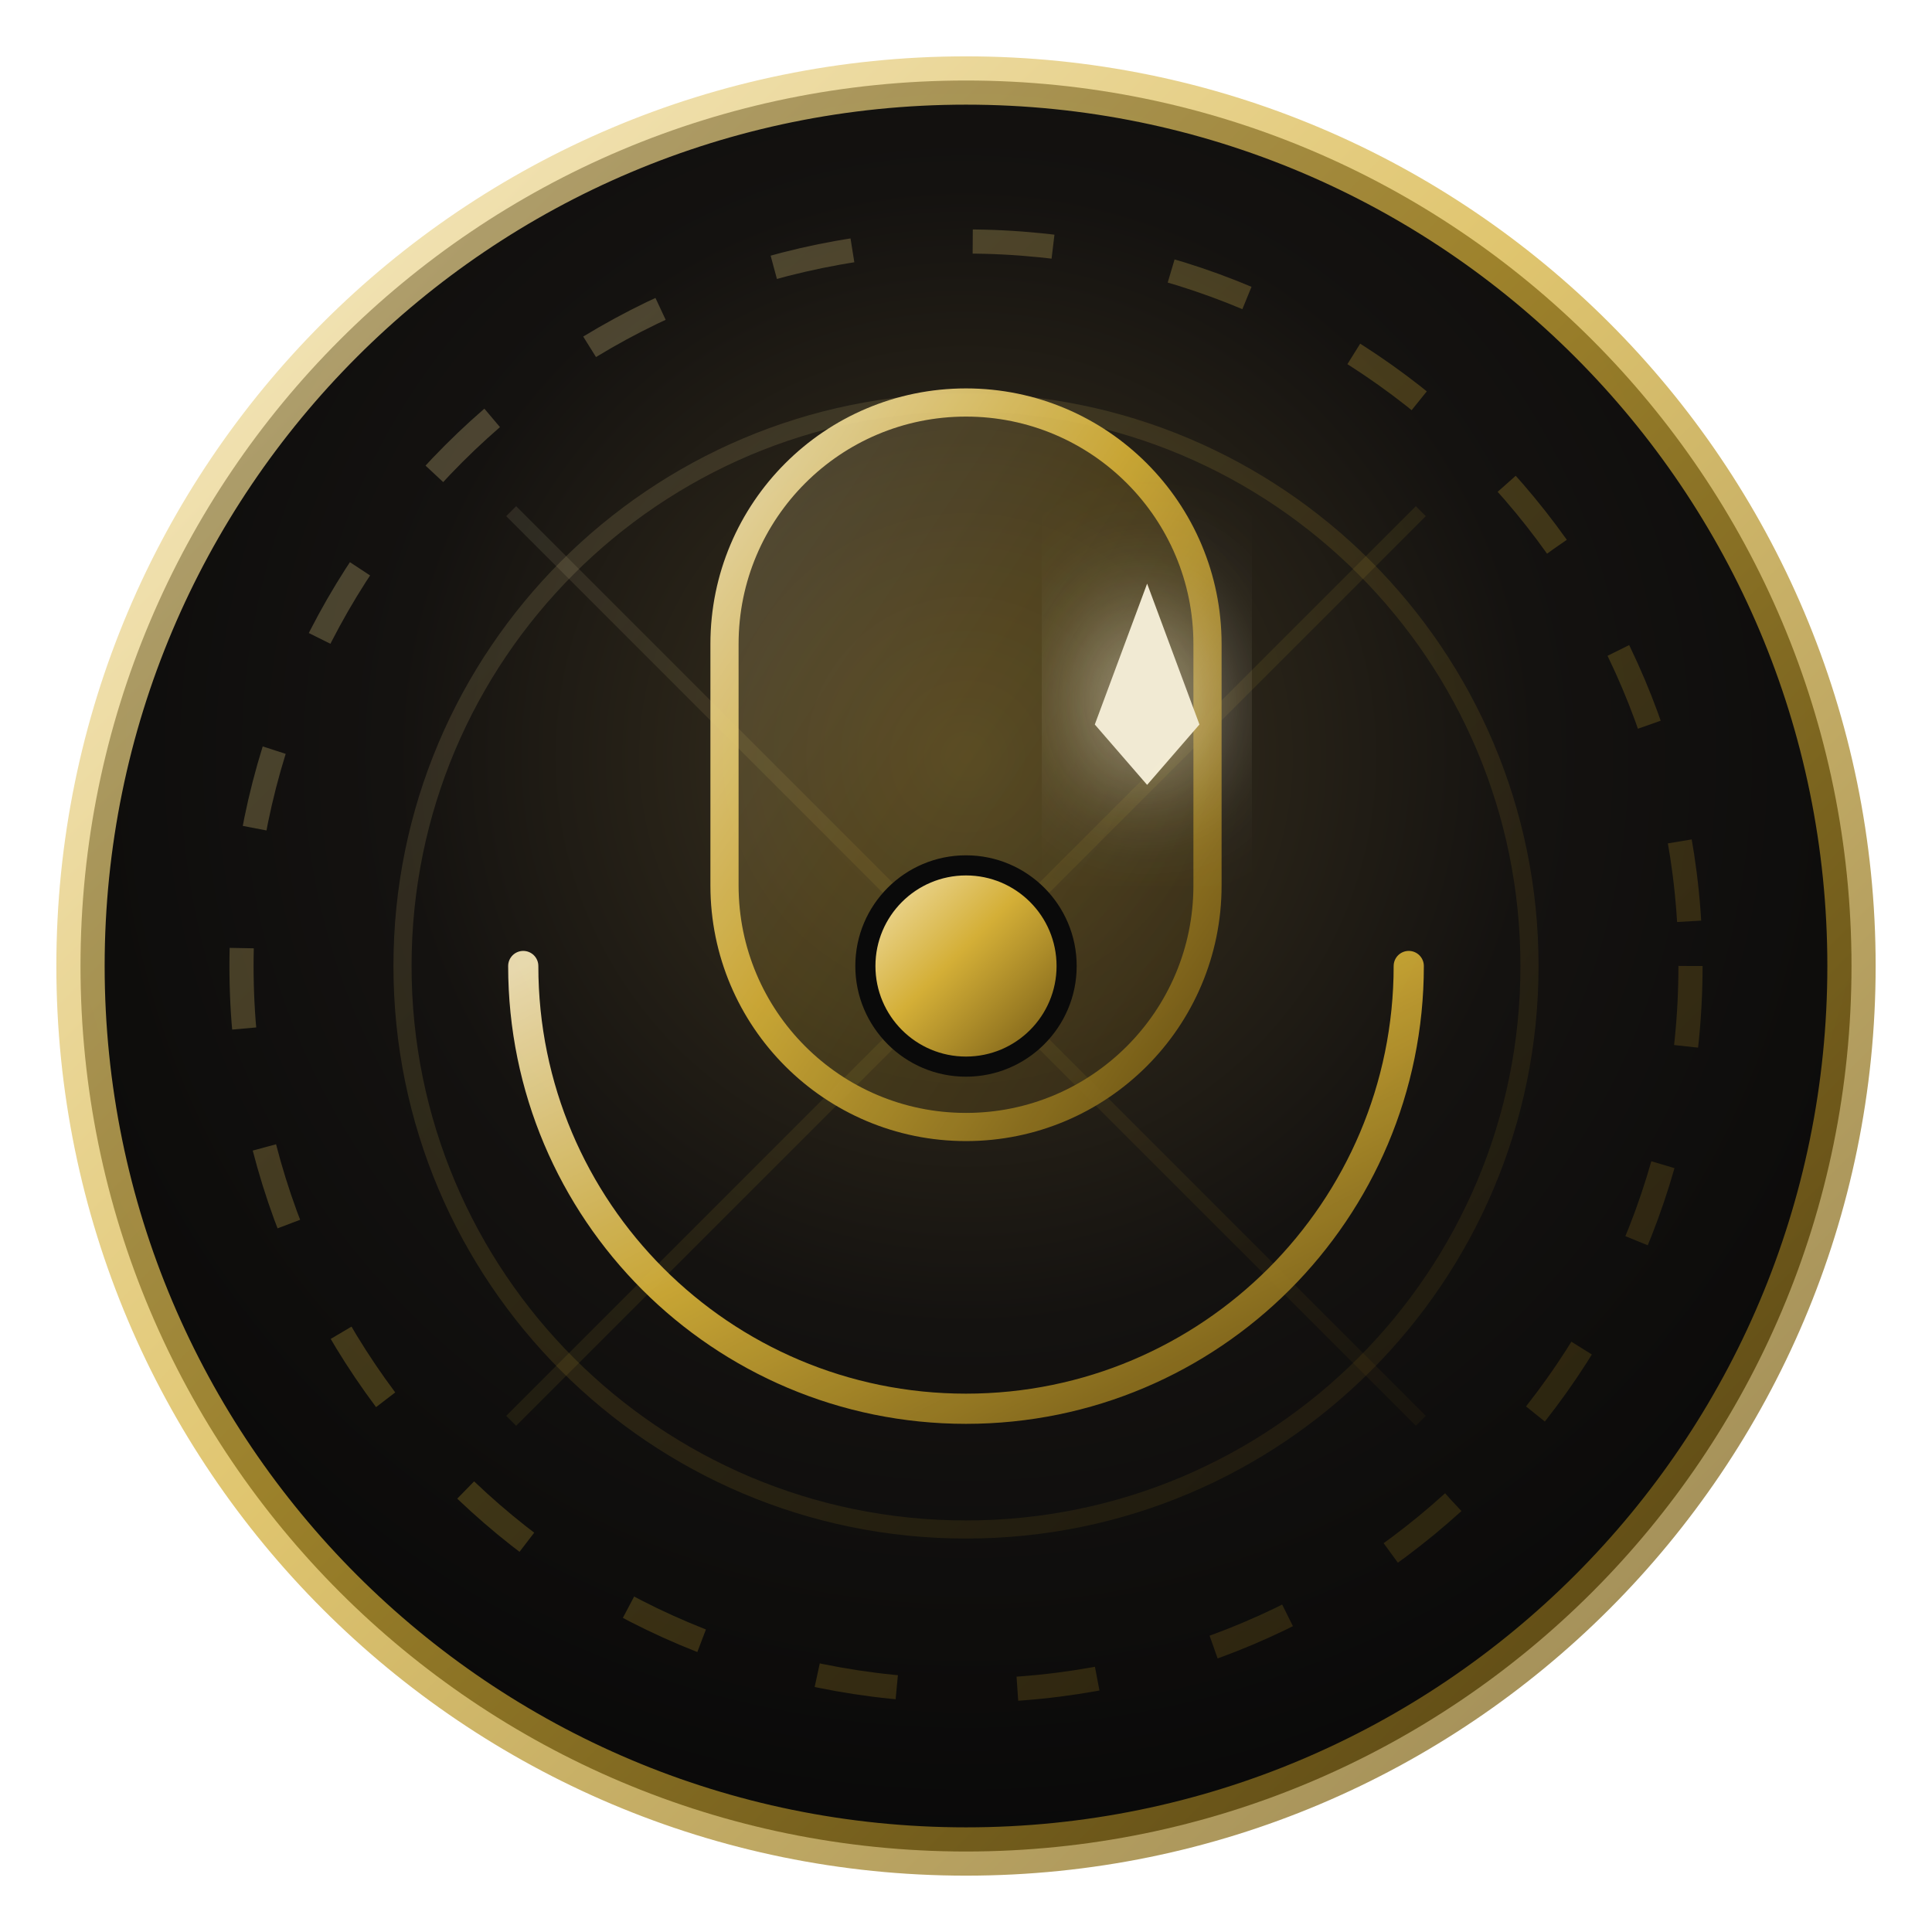
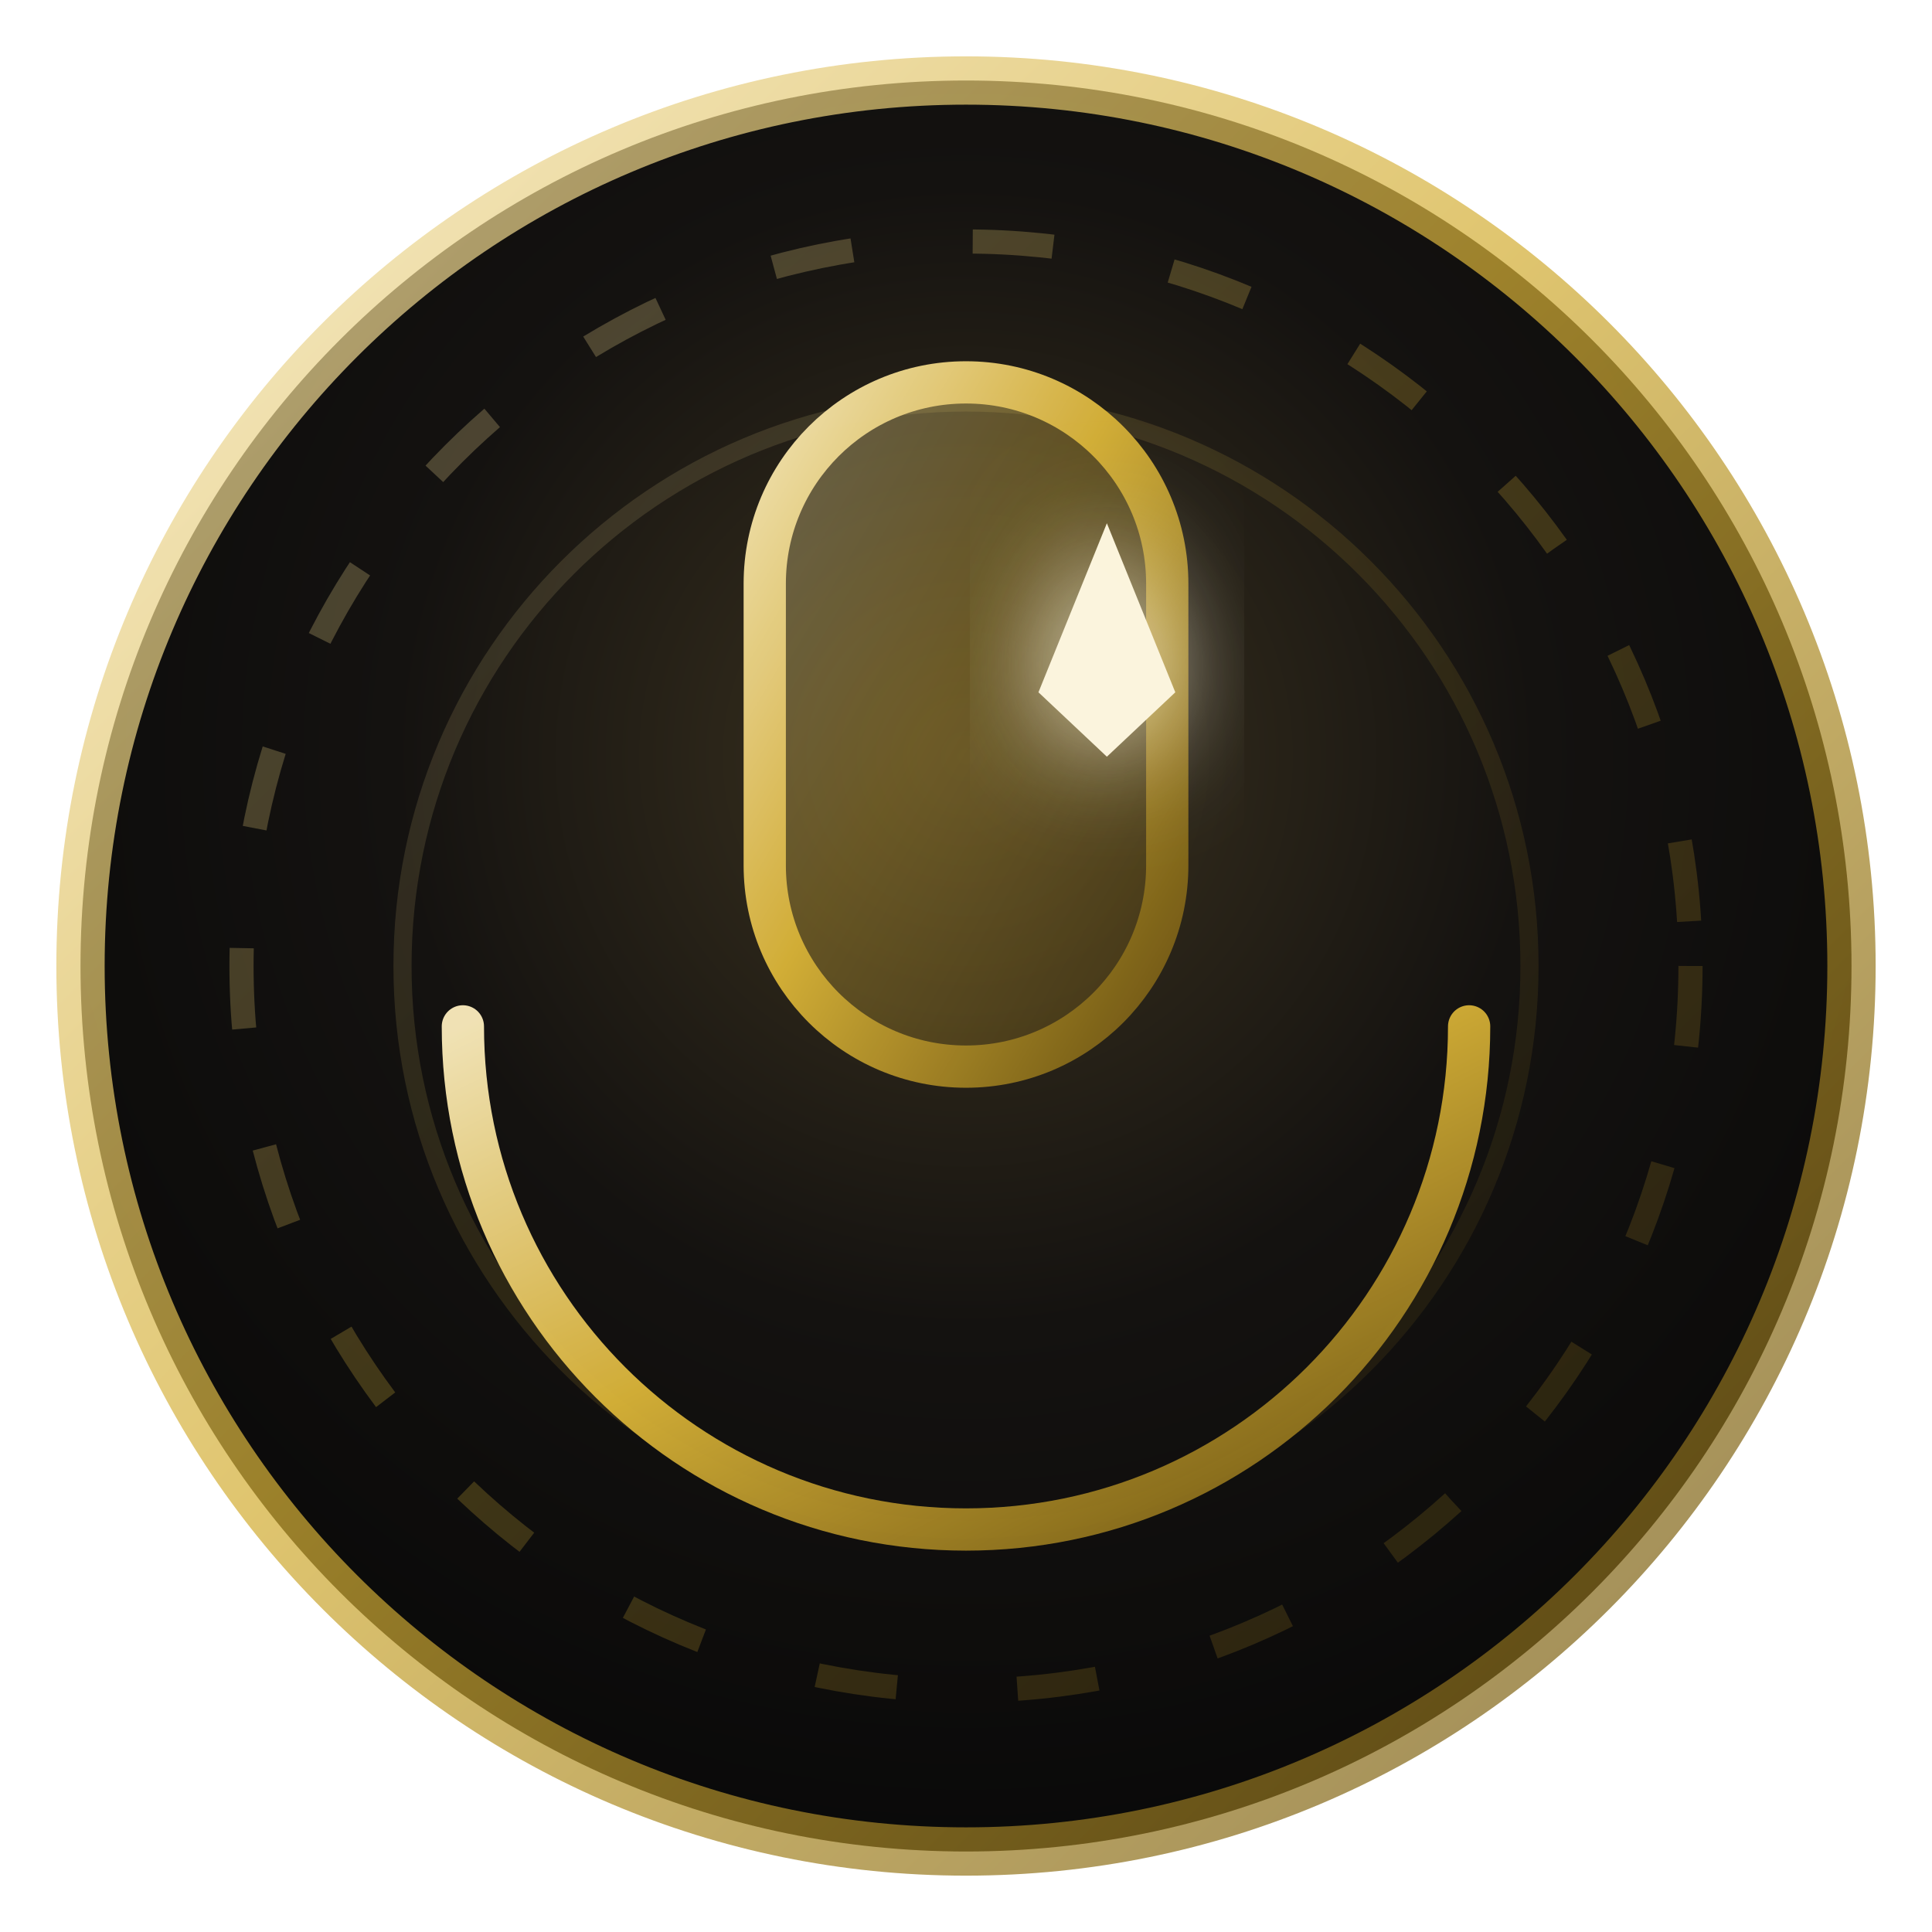
<svg xmlns="http://www.w3.org/2000/svg" viewBox="0 0 48 48" fill="none" aria-hidden="true">
  <defs>
-     <radialGradient id="dchwhinspelningv1" cx="50%" cy="38%" r="68%">
+     <radialGradient id="dchwhinspelningv2" cx="50%" cy="38%" r="68%">
      <stop offset="0%" stop-color="#3d3420" />
      <stop offset="48%" stop-color="#141210" />
      <stop offset="100%" stop-color="#080808" />
    </radialGradient>
-     <linearGradient id="gchwhinspelningv1" x1="0" y1="0" x2="1" y2="1">
+     <linearGradient id="gchwhinspelningv2" x1="0" y1="0" x2="1" y2="1">
      <stop offset="0%" stop-color="#f5e6b8" />
      <stop offset="45%" stop-color="#d4af37" />
      <stop offset="100%" stop-color="#6b5212" />
    </linearGradient>
-     <linearGradient id="fchwhinspelningv1" x1="24" y1="4" x2="30" y2="20">
+     <linearGradient id="fchwhinspelningv2" x1="24" y1="4" x2="30" y2="20">
      <stop offset="0%" stop-color="#fff8e0" />
      <stop offset="55%" stop-color="#ffb74d" />
      <stop offset="100%" stop-color="#c97808" />
    </linearGradient>
-     <filter id="glchwhinspelningv1" x="-50%" y="-50%" width="200%" height="200%">
+     <filter id="glchwhinspelningv2" x="-50%" y="-50%" width="200%" height="200%">
      <feGaussianBlur stdDeviation="1.4" result="b" />
      <feMerge>
        <feMergeNode in="b" />
        <feMergeNode in="SourceGraphic" />
      </feMerge>
    </filter>
-     <linearGradient id="rimchwhinspelningv1" x1="0" y1="0" x2="1" y2="1">
-       <stop offset="0%" stop-color="#5eead4" />
-       <stop offset="40%" stop-color="#818cf8" />
-       <stop offset="75%" stop-color="#d4af37" />
-       <stop offset="100%" stop-color="#2dd4bf" />
-     </linearGradient>
  </defs>
-   <circle cx="24" cy="24" r="22" fill="url(#dchwhinspelningv1)" stroke="url(#gchwhinspelningv1)" stroke-width="1.2" stroke-opacity="0.72" />
-   <circle cx="24" cy="24" r="18" stroke="url(#gchwhinspelningv1)" stroke-opacity="0.26" stroke-width="0.6" stroke-dasharray="2 3" fill="none" />
-   <circle cx="24" cy="24" r="14" stroke="url(#gchwhinspelningv1)" stroke-opacity="0.14" stroke-width="0.45" fill="none" />
-   <g stroke="url(#gchwhinspelningv1)" stroke-opacity="0.1" stroke-width="0.35">
-     <line x1="24" y1="8" x2="24" y2="40" />
-     <line x1="8" y1="24" x2="40" y2="24" />
-     <line x1="12.7" y1="12.7" x2="35.3" y2="35.3" />
-     <line x1="35.3" y1="12.7" x2="12.7" y2="35.3" />
+   <circle cx="24" cy="24" r="22" fill="url(#dchwhinspelningv2)" stroke="url(#gchwhinspelningv2)" stroke-width="1.2" stroke-opacity="0.72" />
+   <circle cx="24" cy="24" r="18" stroke="url(#gchwhinspelningv2)" stroke-opacity="0.26" stroke-width="0.6" stroke-dasharray="2 3" fill="none" />
+   <circle cx="24" cy="24" r="14" stroke="url(#gchwhinspelningv2)" stroke-opacity="0.14" stroke-width="0.45" fill="none" />
+   <g stroke="url(#gchwhinspelningv2)" stroke-opacity="0.1" stroke-width="0.32">
+     <line x1="24" y1="6.5" x2="24" y2="9.2" transform="rotate(0 24 24)" />
+     <line x1="24" y1="6.5" x2="24" y2="9.2" transform="rotate(45 24 24)" />
+     <line x1="24" y1="6.5" x2="24" y2="9.2" transform="rotate(90 24 24)" />
+     <line x1="24" y1="6.5" x2="24" y2="9.2" transform="rotate(135 24 24)" />
+     <line x1="24" y1="6.5" x2="24" y2="9.2" transform="rotate(180 24 24)" />
+     <line x1="24" y1="6.5" x2="24" y2="9.2" transform="rotate(225 24 24)" />
+     <line x1="24" y1="6.5" x2="24" y2="9.2" transform="rotate(270 24 24)" />
+     <line x1="24" y1="6.5" x2="24" y2="9.2" transform="rotate(315 24 24)" />
  </g>
-   <g stroke="url(#gchwhinspelningv1)" stroke-opacity="0.1" stroke-width="0.32">
-     <line x1="24" y1="6.5" x2="24" y2="9.2" transform="rotate(0 24 24)" />
-     <line x1="24" y1="6.5" x2="24" y2="9.2" transform="rotate(22.5 24 24)" />
-     <line x1="24" y1="6.5" x2="24" y2="9.2" transform="rotate(45 24 24)" />
-     <line x1="24" y1="6.5" x2="24" y2="9.2" transform="rotate(67.5 24 24)" />
-     <line x1="24" y1="6.5" x2="24" y2="9.2" transform="rotate(90 24 24)" />
-     <line x1="24" y1="6.5" x2="24" y2="9.2" transform="rotate(112.5 24 24)" />
-     <line x1="24" y1="6.5" x2="24" y2="9.2" transform="rotate(135 24 24)" />
-     <line x1="24" y1="6.5" x2="24" y2="9.2" transform="rotate(157.5 24 24)" />
-     <line x1="24" y1="6.5" x2="24" y2="9.2" transform="rotate(180 24 24)" />
-     <line x1="24" y1="6.5" x2="24" y2="9.2" transform="rotate(202.5 24 24)" />
-     <line x1="24" y1="6.5" x2="24" y2="9.2" transform="rotate(225 24 24)" />
-     <line x1="24" y1="6.5" x2="24" y2="9.2" transform="rotate(247.5 24 24)" />
-     <line x1="24" y1="6.5" x2="24" y2="9.2" transform="rotate(270 24 24)" />
-     <line x1="24" y1="6.5" x2="24" y2="9.2" transform="rotate(292.5 24 24)" />
-     <line x1="24" y1="6.5" x2="24" y2="9.2" transform="rotate(315 24 24)" />
-     <line x1="24" y1="6.5" x2="24" y2="9.2" transform="rotate(337.5 24 24)" />
+   <g opacity="0.98">
+     <rect x="19" y="9.5" width="10" height="17" rx="5" stroke="url(#gchwhinspelningv2)" stroke-width="1.05" fill="url(#gchwhinspelningv2)" fill-opacity="0.34" />
+     <path d="M24 13.5 V20.5" stroke="url(#gchwhinspelningv2)" stroke-width="0.75" stroke-linecap="round" stroke-opacity="0.55" />
+     <path d="M11.5 25.5 A12.5 12.5 0 0 0 36.5 25.5" stroke="url(#gchwhinspelningv2)" stroke-width="1.05" stroke-linecap="round" fill="none" />
+     <path d="M24 29.5 V34.5" stroke="url(#gchwhinspelningv2)" stroke-width="1.05" stroke-linecap="round" />
+     <path d="M17.5 34.5 H30.5" stroke="url(#gchwhinspelningv2)" stroke-width="1.05" stroke-linecap="round" />
+     <path d="M27.5 13 L29.2 17.2 L27.5 18.8 L25.8 17.2 Z" fill="url(#fchwhinspelningv2)" filter="url(#glchwhinspelningv2)" />
  </g>
-   <g opacity="0.93">
-     <rect x="18" y="10" width="12" height="18" rx="6" stroke="url(#gchwhinspelningv1)" stroke-width="0.7" fill="url(#gchwhinspelningv1)" fill-opacity="0.22" />
-     <path d="M24 14 V22" stroke="url(#gchwhinspelningv1)" stroke-width="0.45" stroke-linecap="round" stroke-opacity="0.45" />
-     <path d="M13 24 A11 11 0 0 0 35 24" stroke="url(#gchwhinspelningv1)" stroke-width="0.75" stroke-linecap="round" fill="none" />
-     <path d="M24 33 V37.5" stroke="url(#gchwhinspelningv1)" stroke-width="0.7" stroke-linecap="round" />
-     <path d="M19 37.5 H29" stroke="url(#gchwhinspelningv1)" stroke-width="0.7" stroke-linecap="round" />
-     <path d="M28.5 14.5 L29.8 18 L28.5 19.5 L27.2 18 Z" fill="url(#fchwhinspelningv1)" filter="url(#glchwhinspelningv1)" />
-   </g>
-   <circle cx="24" cy="24" r="2.5" fill="url(#gchwhinspelningv1)" stroke="#0a0a0a" stroke-width="0.5" />
</svg>
